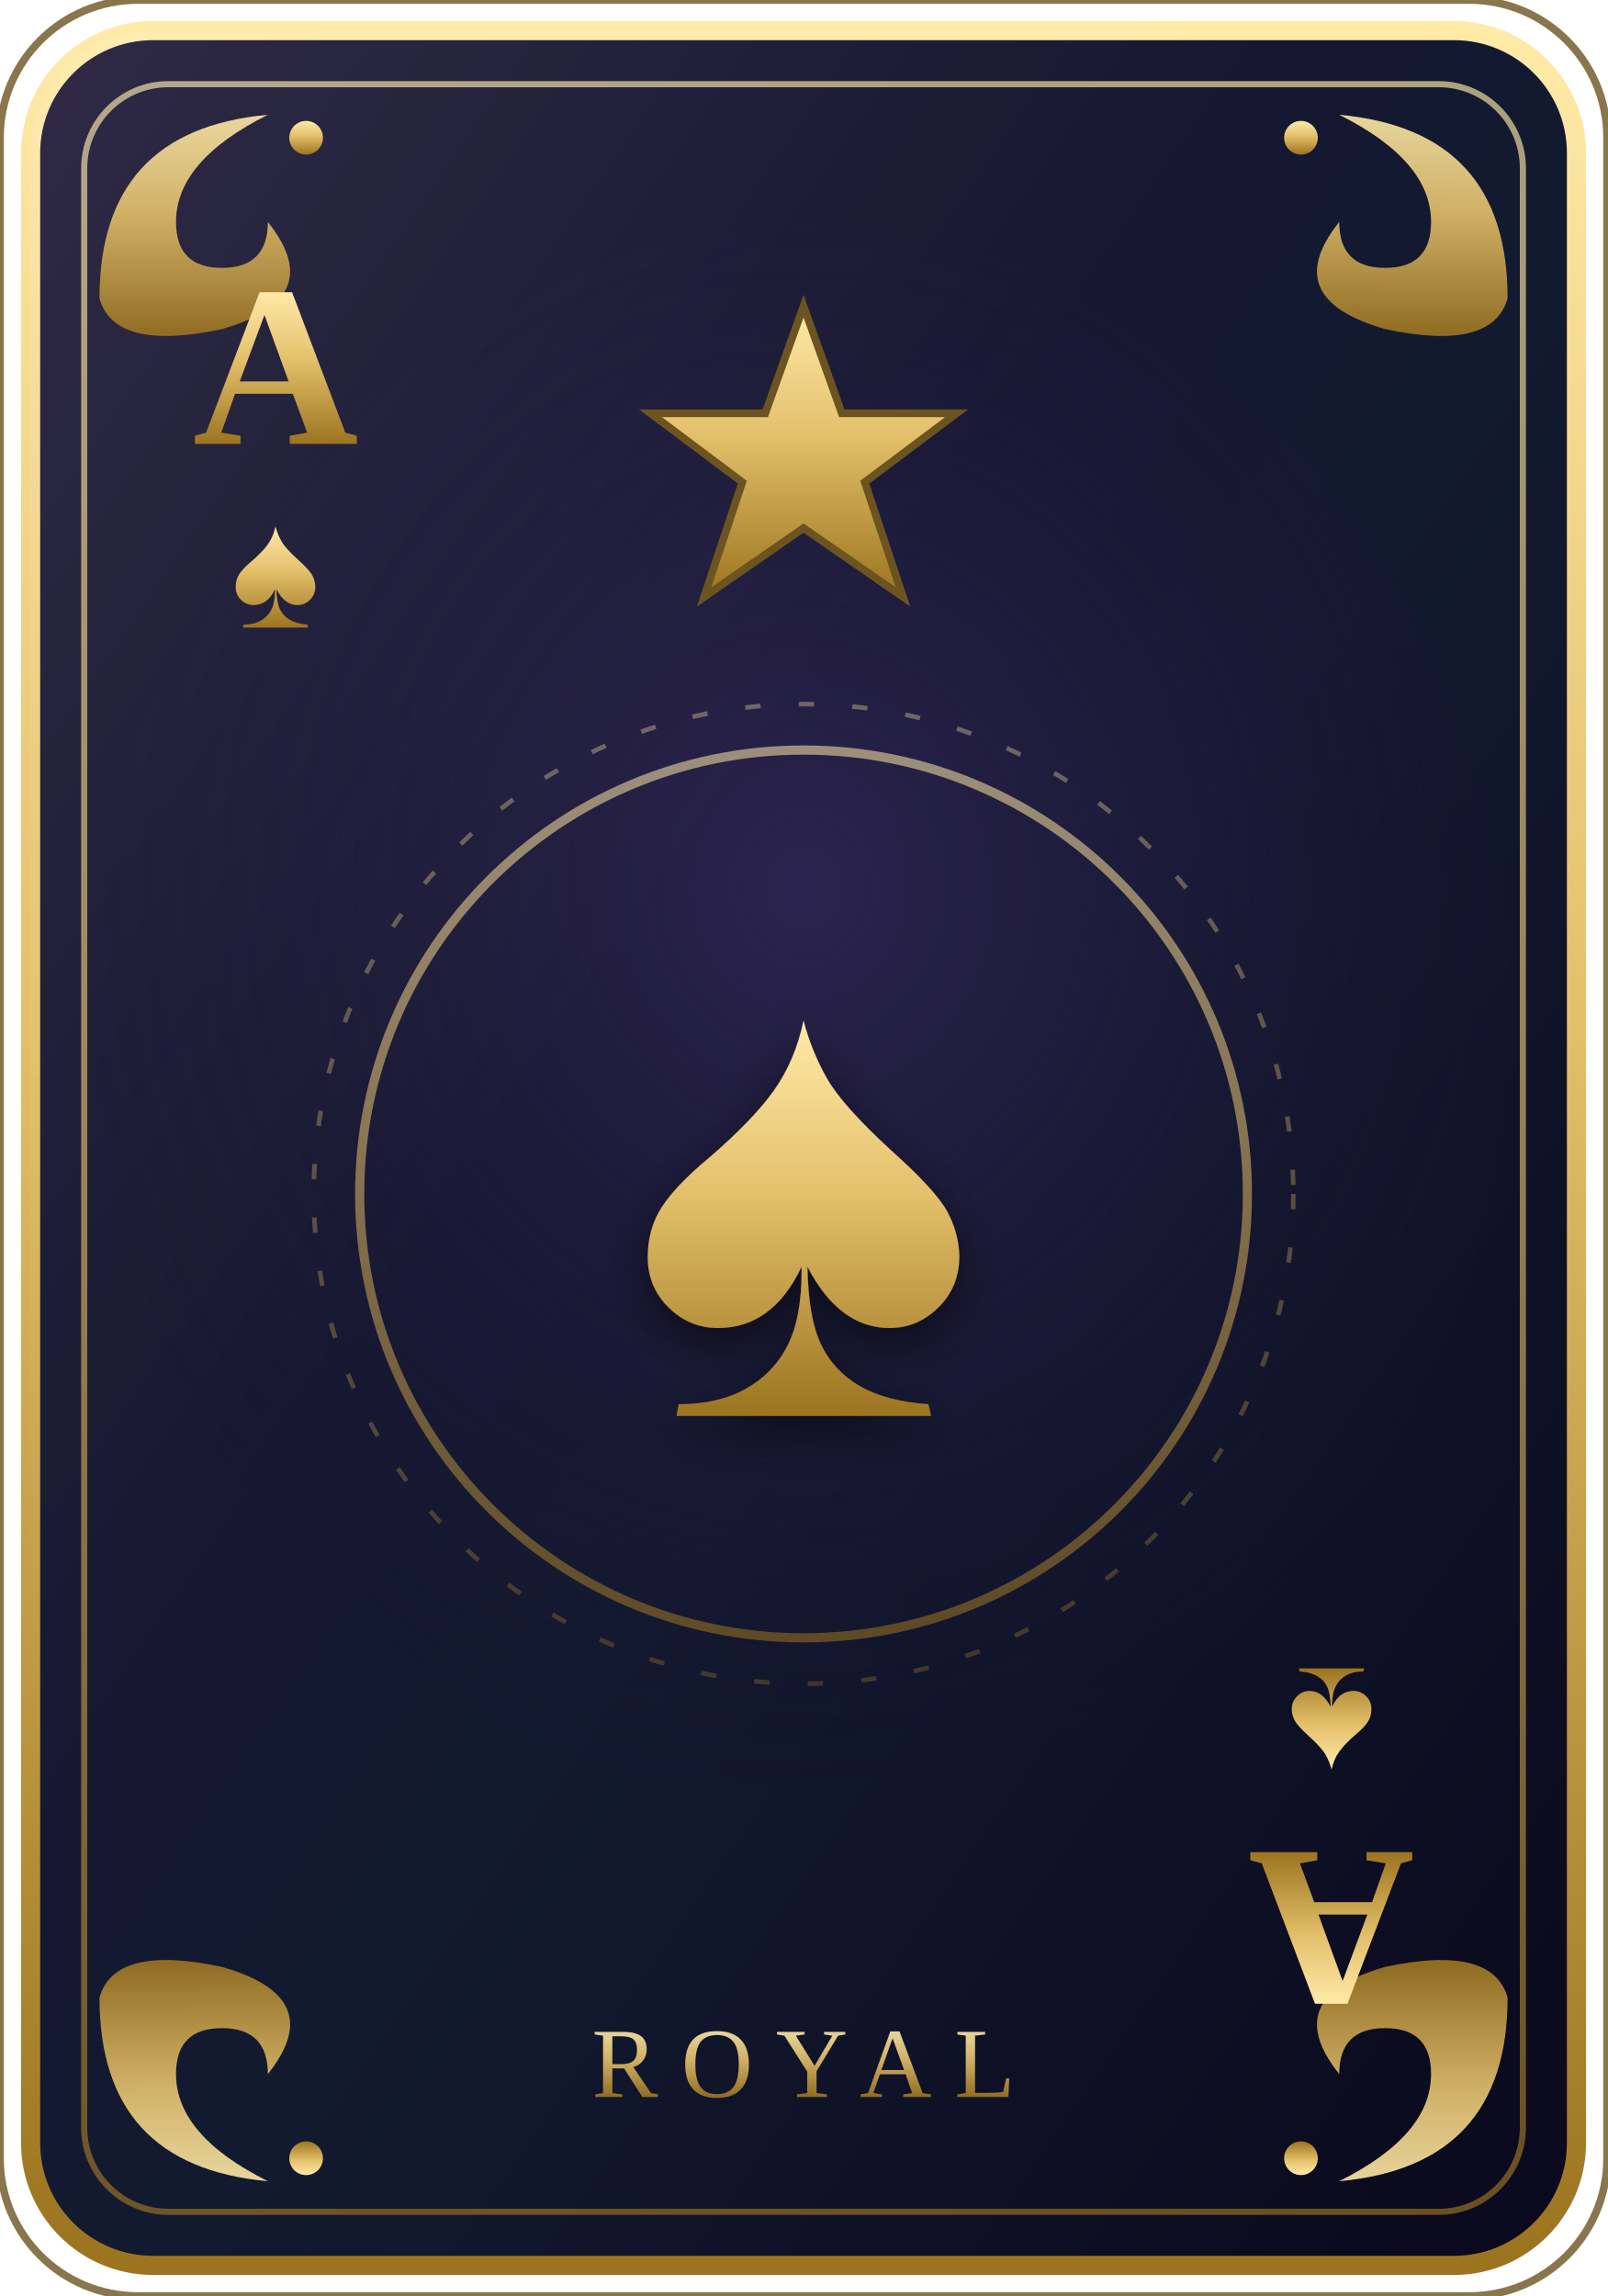
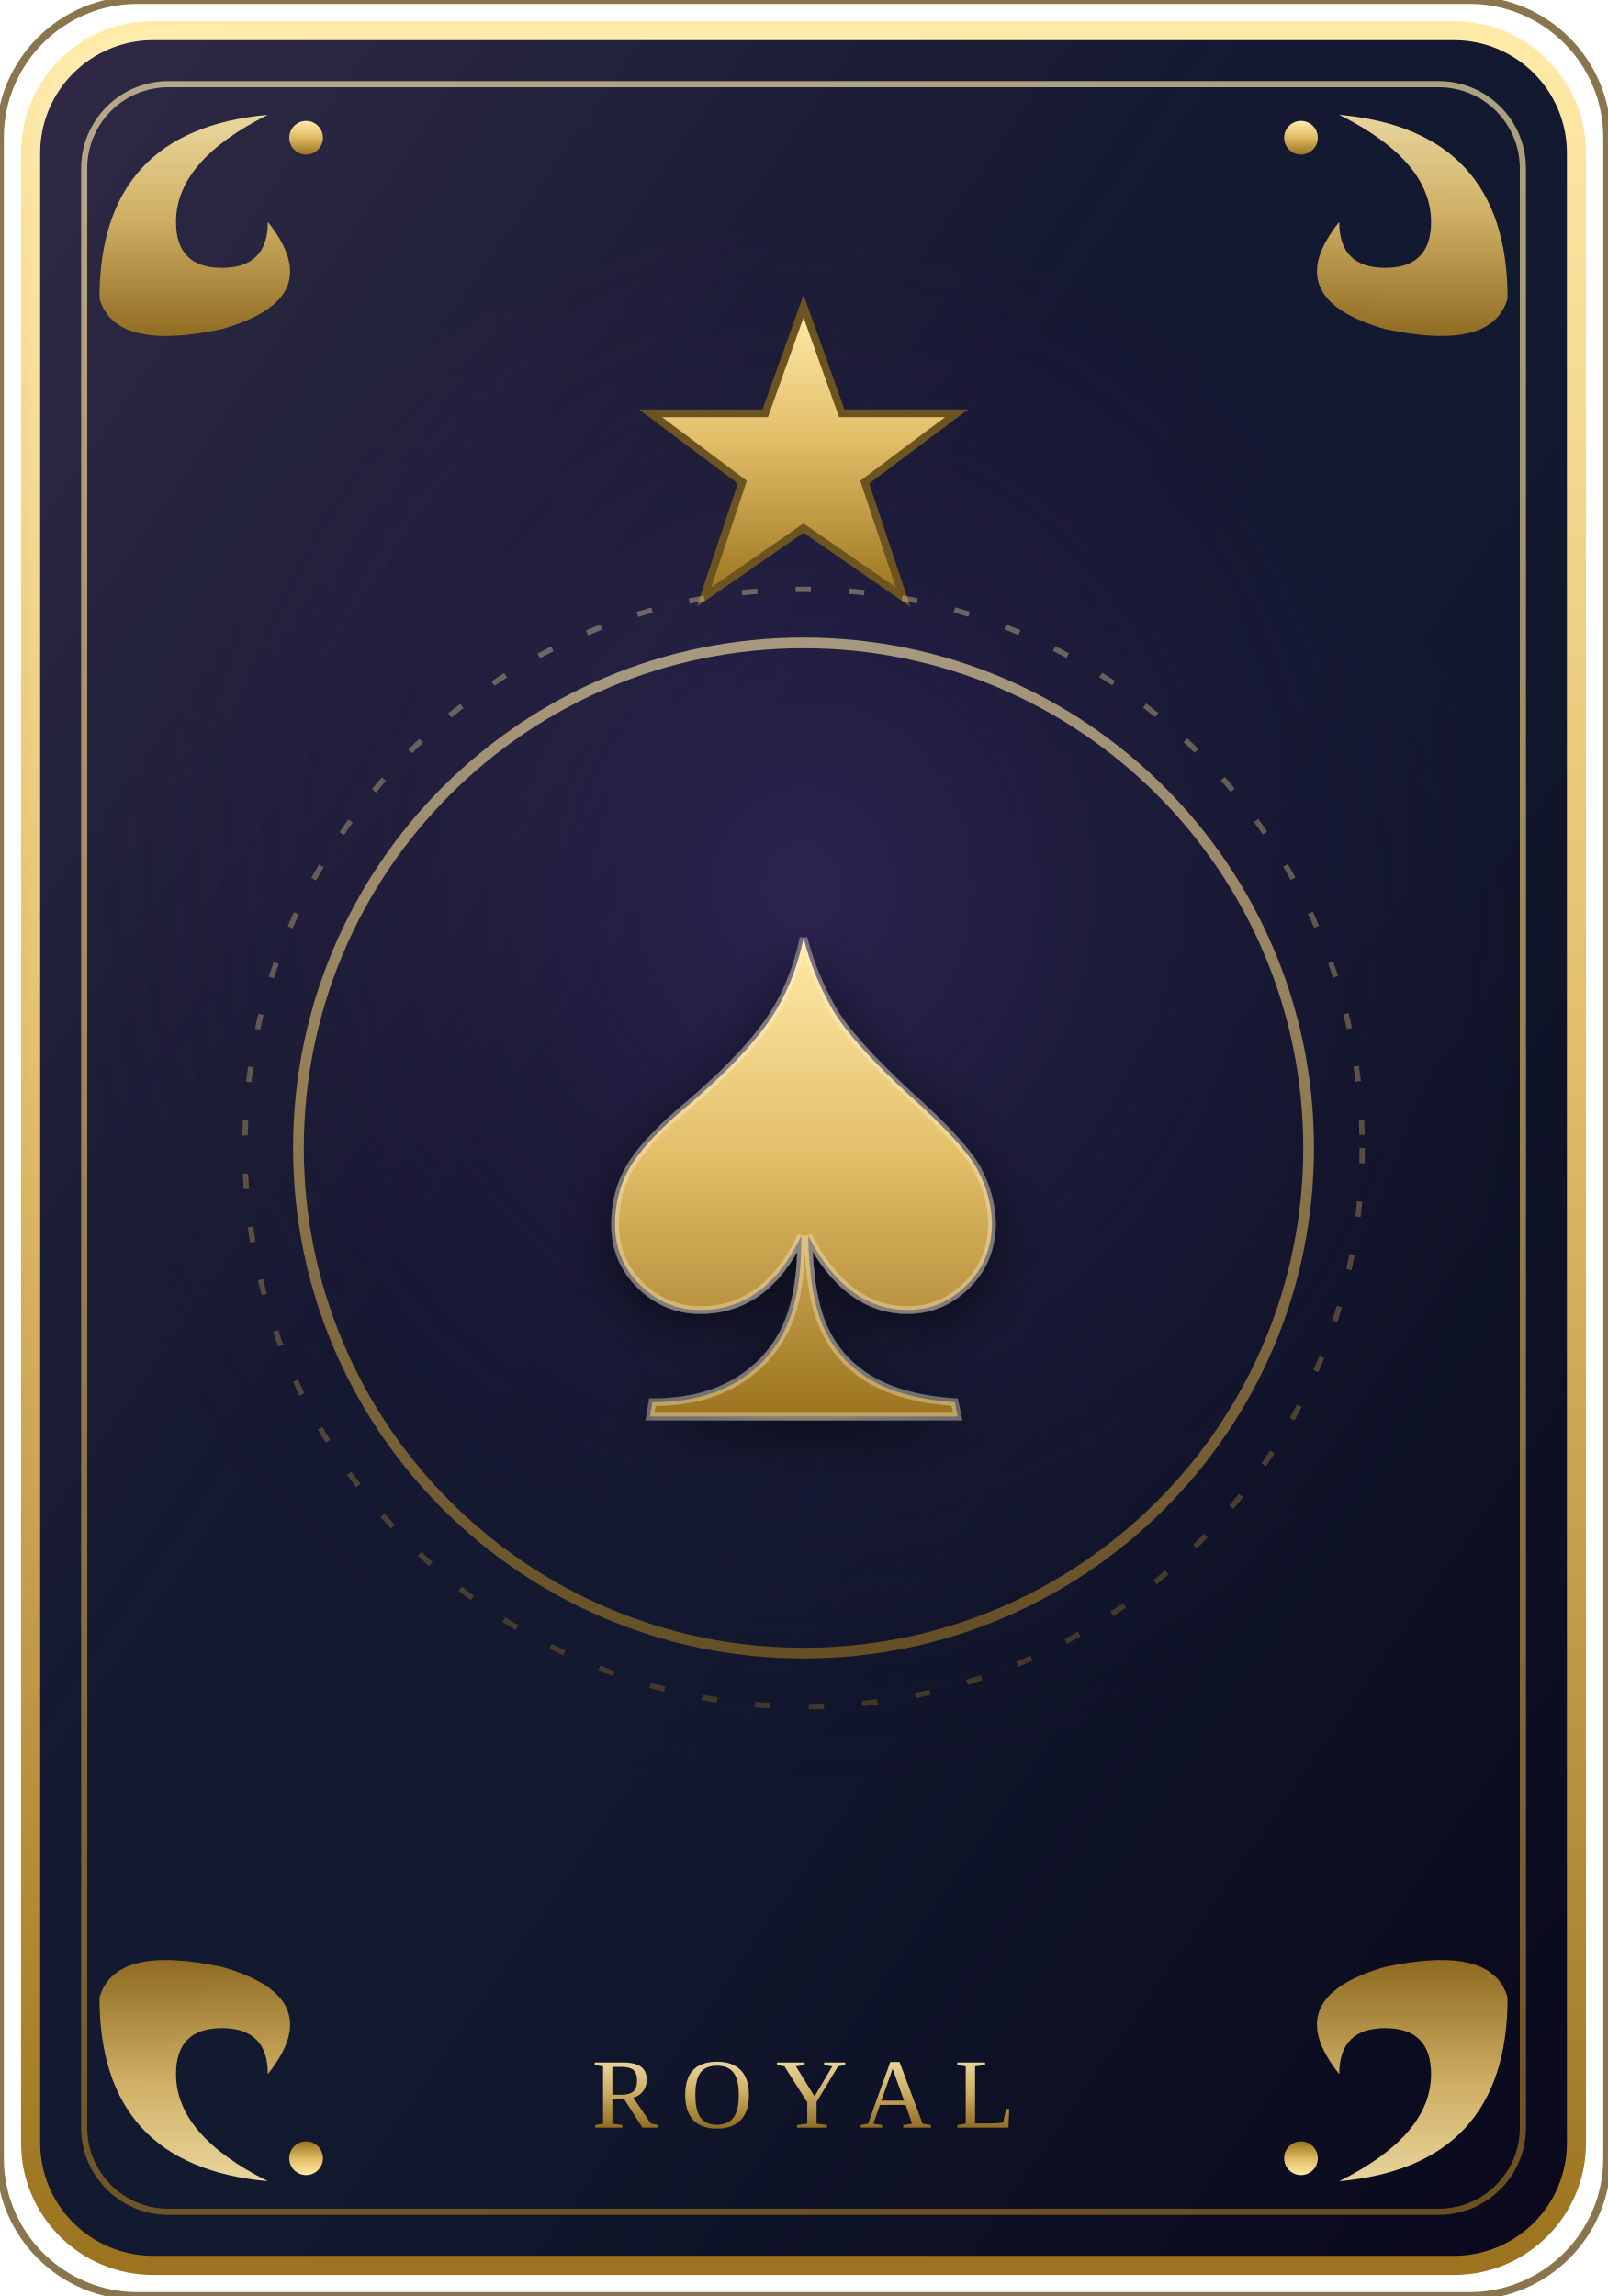
<svg xmlns="http://www.w3.org/2000/svg" viewBox="0 0 210 300">
  <defs>
    <linearGradient id="bg" x1="0" y1="0" x2="1" y2="1">
      <stop offset="0" stop-color="#1b1533" />
      <stop offset="0.55" stop-color="#121a30" />
      <stop offset="1" stop-color="#0a081c" />
    </linearGradient>
    <linearGradient id="gold" x1="0" y1="0" x2="0" y2="1">
      <stop offset="0" stop-color="#ffeaa8" />
      <stop offset="0.45" stop-color="#e3bf6a" />
      <stop offset="1" stop-color="#9c7420" />
    </linearGradient>
    <linearGradient id="ruby" x1="0" y1="0" x2="0" y2="1">
      <stop offset="0" stop-color="#ff9aa4" />
      <stop offset="0.45" stop-color="#e25563" />
      <stop offset="1" stop-color="#7e1522" />
    </linearGradient>
    <radialGradient id="glow" cx="0.5" cy="0.42" r="0.62">
      <stop offset="0" stop-color="#2c2450" />
      <stop offset="1" stop-color="rgba(20,16,40,0)" />
    </radialGradient>
    <linearGradient id="sheen" x1="0" y1="0" x2="1" y2="1">
      <stop offset="0" stop-color="rgba(255,255,255,0.09)" />
      <stop offset="0.4" stop-color="rgba(255,255,255,0)" />
    </linearGradient>
    <g id="flr">
      <path d="M0 26 Q0 4 22 2 Q10 8 10 16 Q10 22 16 22 Q22 22 22 16 Q30 26 16 30 Q2 33 0 26Z" fill="url(#gold)" opacity="0.9" />
      <circle cx="27" cy="5" r="2.2" fill="url(#gold)" />
    </g>
  </defs>
  <rect x="4" y="4" width="202" height="292" rx="16" fill="url(#bg)" stroke="url(#gold)" stroke-width="2.5" />
  <rect x="0" y="0" width="210" height="300" rx="18" fill="none" stroke="#6b5420" stroke-width="1" opacity="0.8" />
  <rect x="11" y="11" width="188" height="278" rx="11" fill="none" stroke="url(#gold)" stroke-width="0.8" opacity="0.65" />
  <ellipse cx="105" cy="132" rx="92.4" ry="102" fill="url(#glow)" />
  <rect x="4" y="4" width="202" height="292" rx="16" fill="url(#sheen)" />
  <use href="#flr" transform="translate(13,13)" />
  <use href="#flr" transform="translate(197,13) scale(-1,1)" />
  <use href="#flr" transform="translate(13,287) scale(1,-1)" />
  <use href="#flr" transform="translate(197,287) scale(-1,-1)" />
  <g transform="translate(105,60)" fill="url(#gold)">
    <path d="M0 -20 L5 -6 L20 -6 L8 3 L13 18 L0 9 L-13 18 L-8 3 L-20 -6 L-5 -6 Z" stroke="#6b5420" stroke-width="1" />
  </g>
-   <circle cx="105" cy="156" r="58" fill="none" stroke="url(#gold)" stroke-width="1.2" opacity="0.55" />
-   <circle cx="105" cy="156" r="64" fill="none" stroke="url(#gold)" stroke-width="0.6" opacity="0.35" stroke-dasharray="2 5" />
-   <text x="105" y="156" font-size="86" text-anchor="middle" dominant-baseline="central" fill="url(#gold)" style="filter:drop-shadow(0 2px 3px rgba(0,0,0,0.55))">♠</text>
-   <text x="105" y="274" font-size="13" text-anchor="middle" fill="url(#gold)" opacity="0.9" font-family="Georgia, 'Times New Roman', serif" letter-spacing="3">ROYAL</text>
-   <g transform="translate(36,58)" text-anchor="middle">
-     <text y="0" font-size="30" font-weight="bold" font-family="Georgia, 'Times New Roman', serif" fill="url(#gold)">A</text>
-     <text y="24" font-size="22" fill="url(#gold)">♠</text>
-   </g>
-   <g transform="translate(174,242) rotate(180)" text-anchor="middle">
-     <text y="0" font-size="30" font-weight="bold" font-family="Georgia, 'Times New Roman', serif" fill="url(#gold)">A</text>
-     <text y="24" font-size="22" fill="url(#gold)">♠</text>
-   </g>
+   <circle cx="105" cy="150" r="66" fill="none" stroke="url(#gold)" stroke-width="1.4" opacity="0.6" />
+   <circle cx="105" cy="150" r="73" fill="none" stroke="url(#gold)" stroke-width="0.7" opacity="0.35" stroke-dasharray="2 5" />
+   <text x="105" y="150" font-size="104" text-anchor="middle" dominant-baseline="central" fill="url(#gold)" stroke="rgba(255,244,214,0.35)" stroke-width="1" style="filter:drop-shadow(0 2px 4px rgba(0,0,0,0.6))">♠</text>
+   <text x="105" y="278" font-size="13" text-anchor="middle" fill="url(#gold)" opacity="0.9" font-family="Georgia, 'Times New Roman', serif" letter-spacing="3">ROYAL</text>
</svg>
